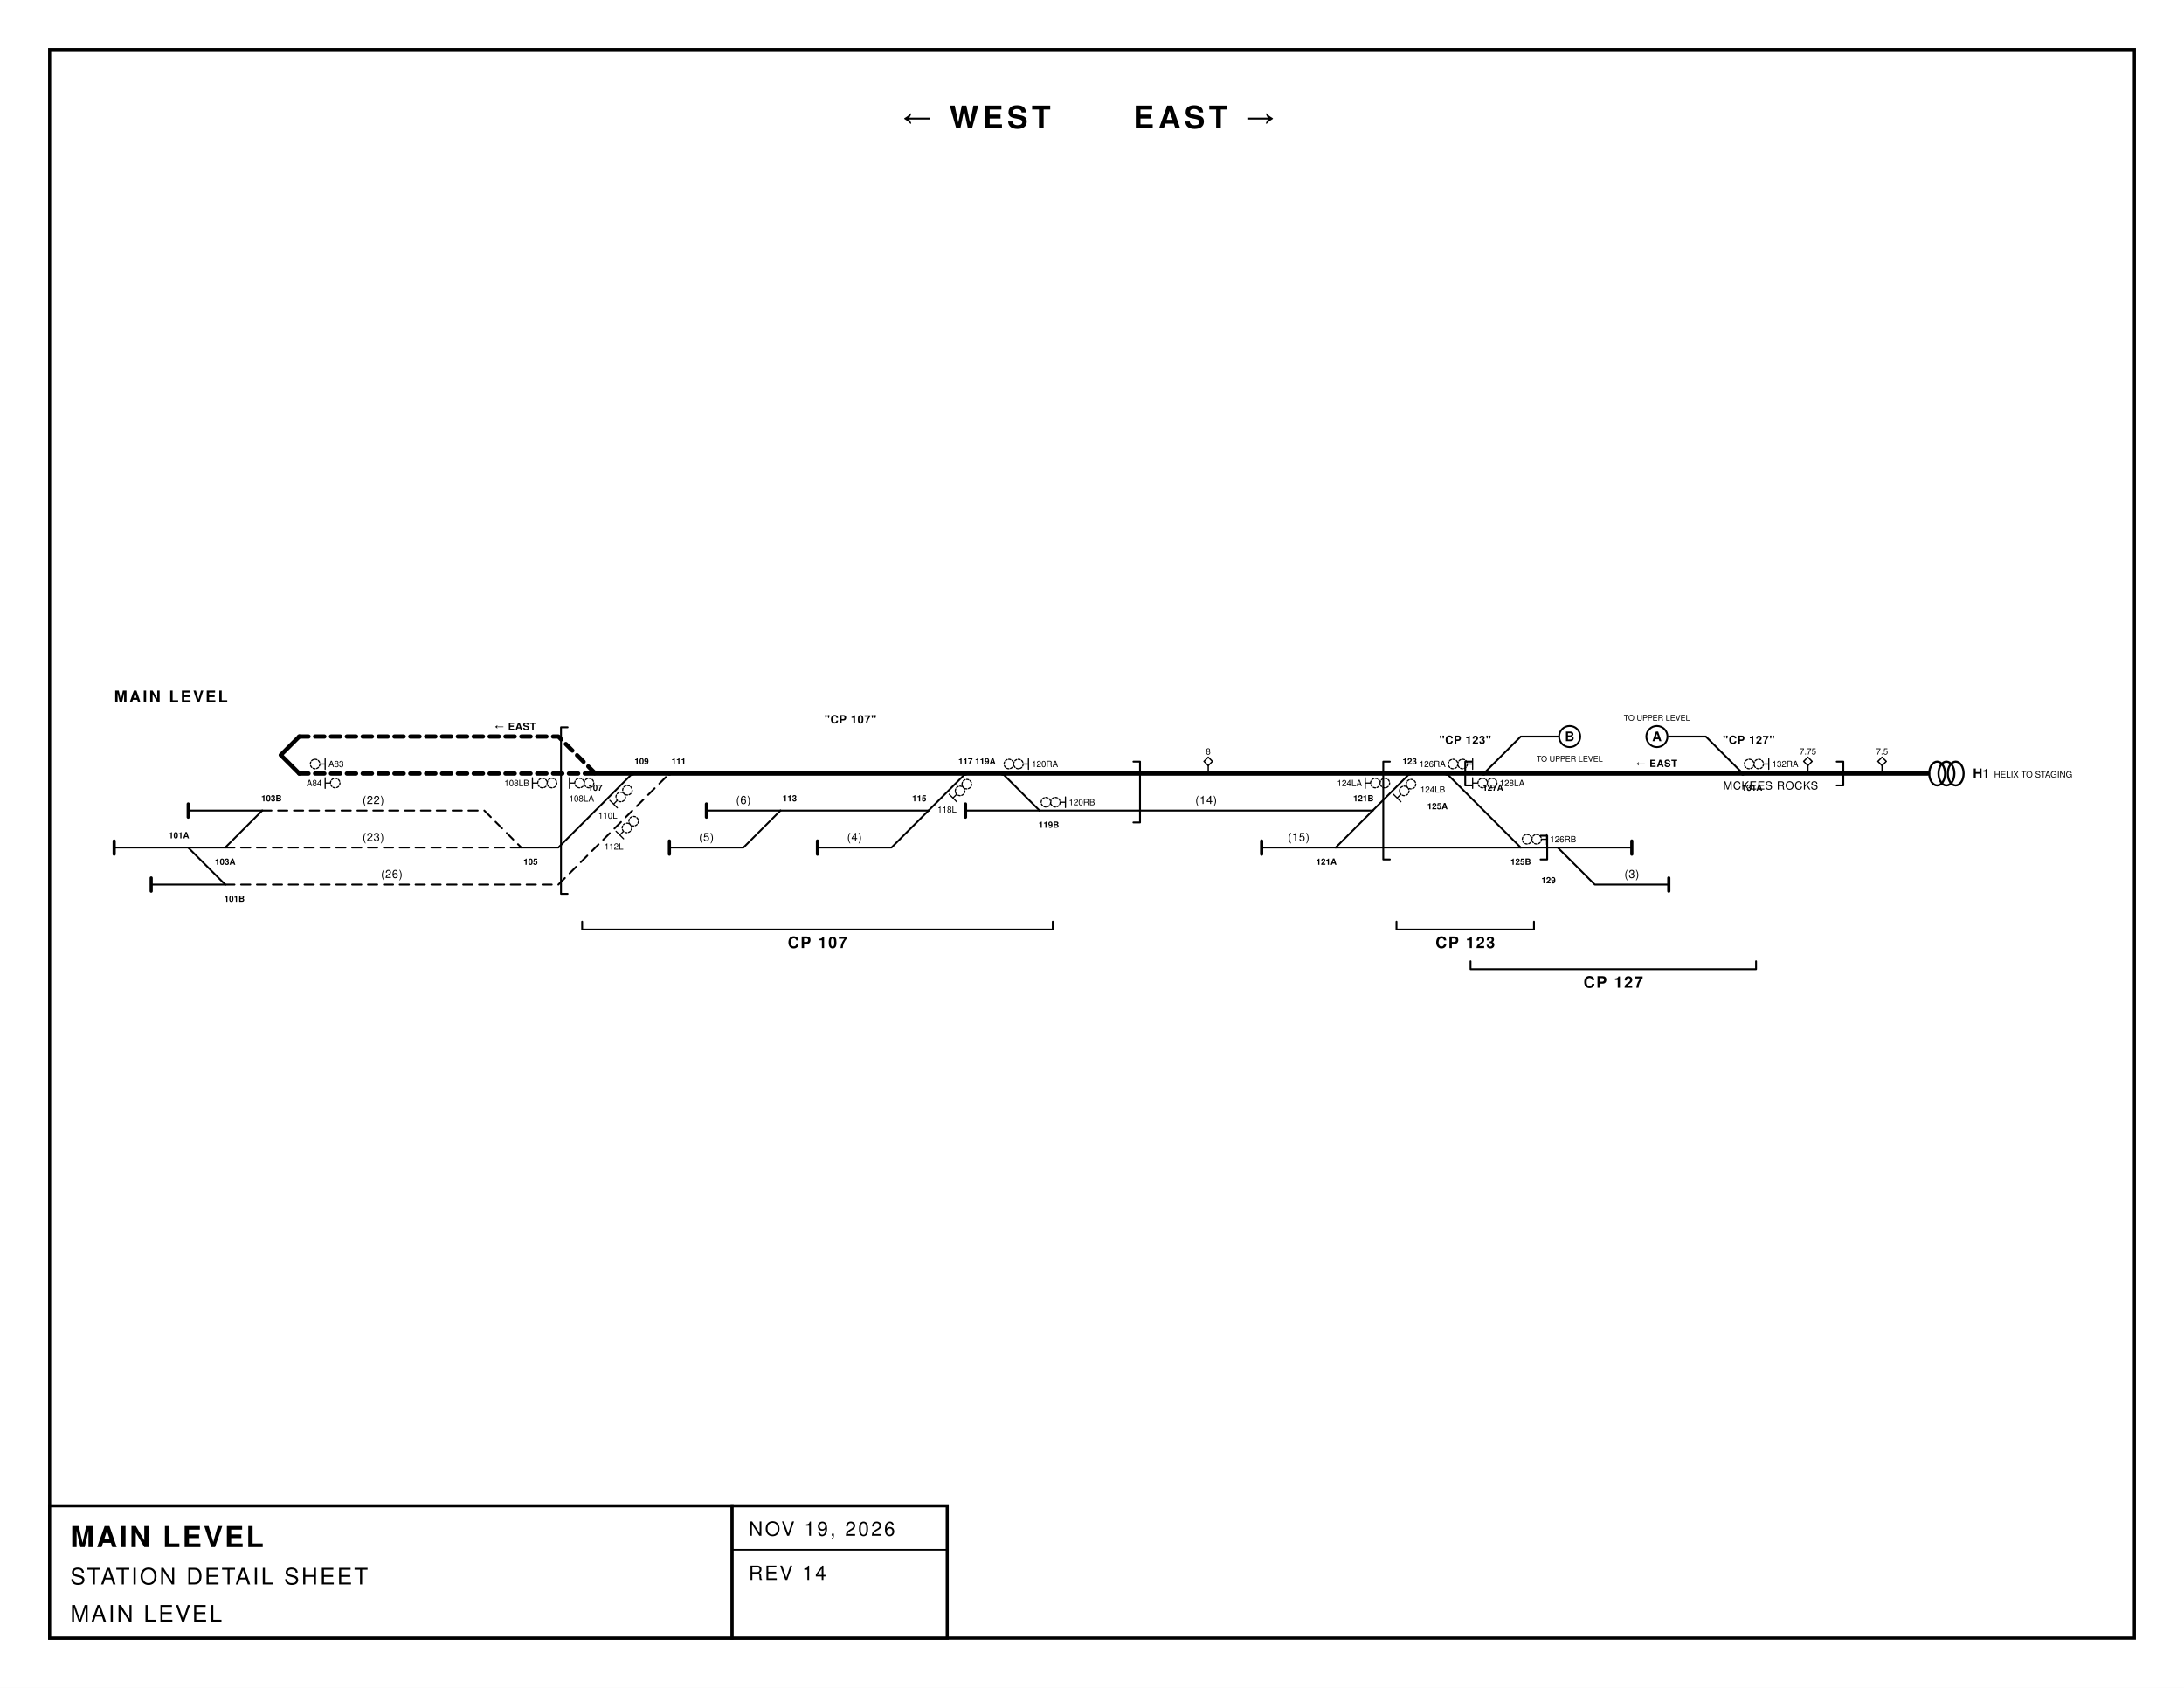
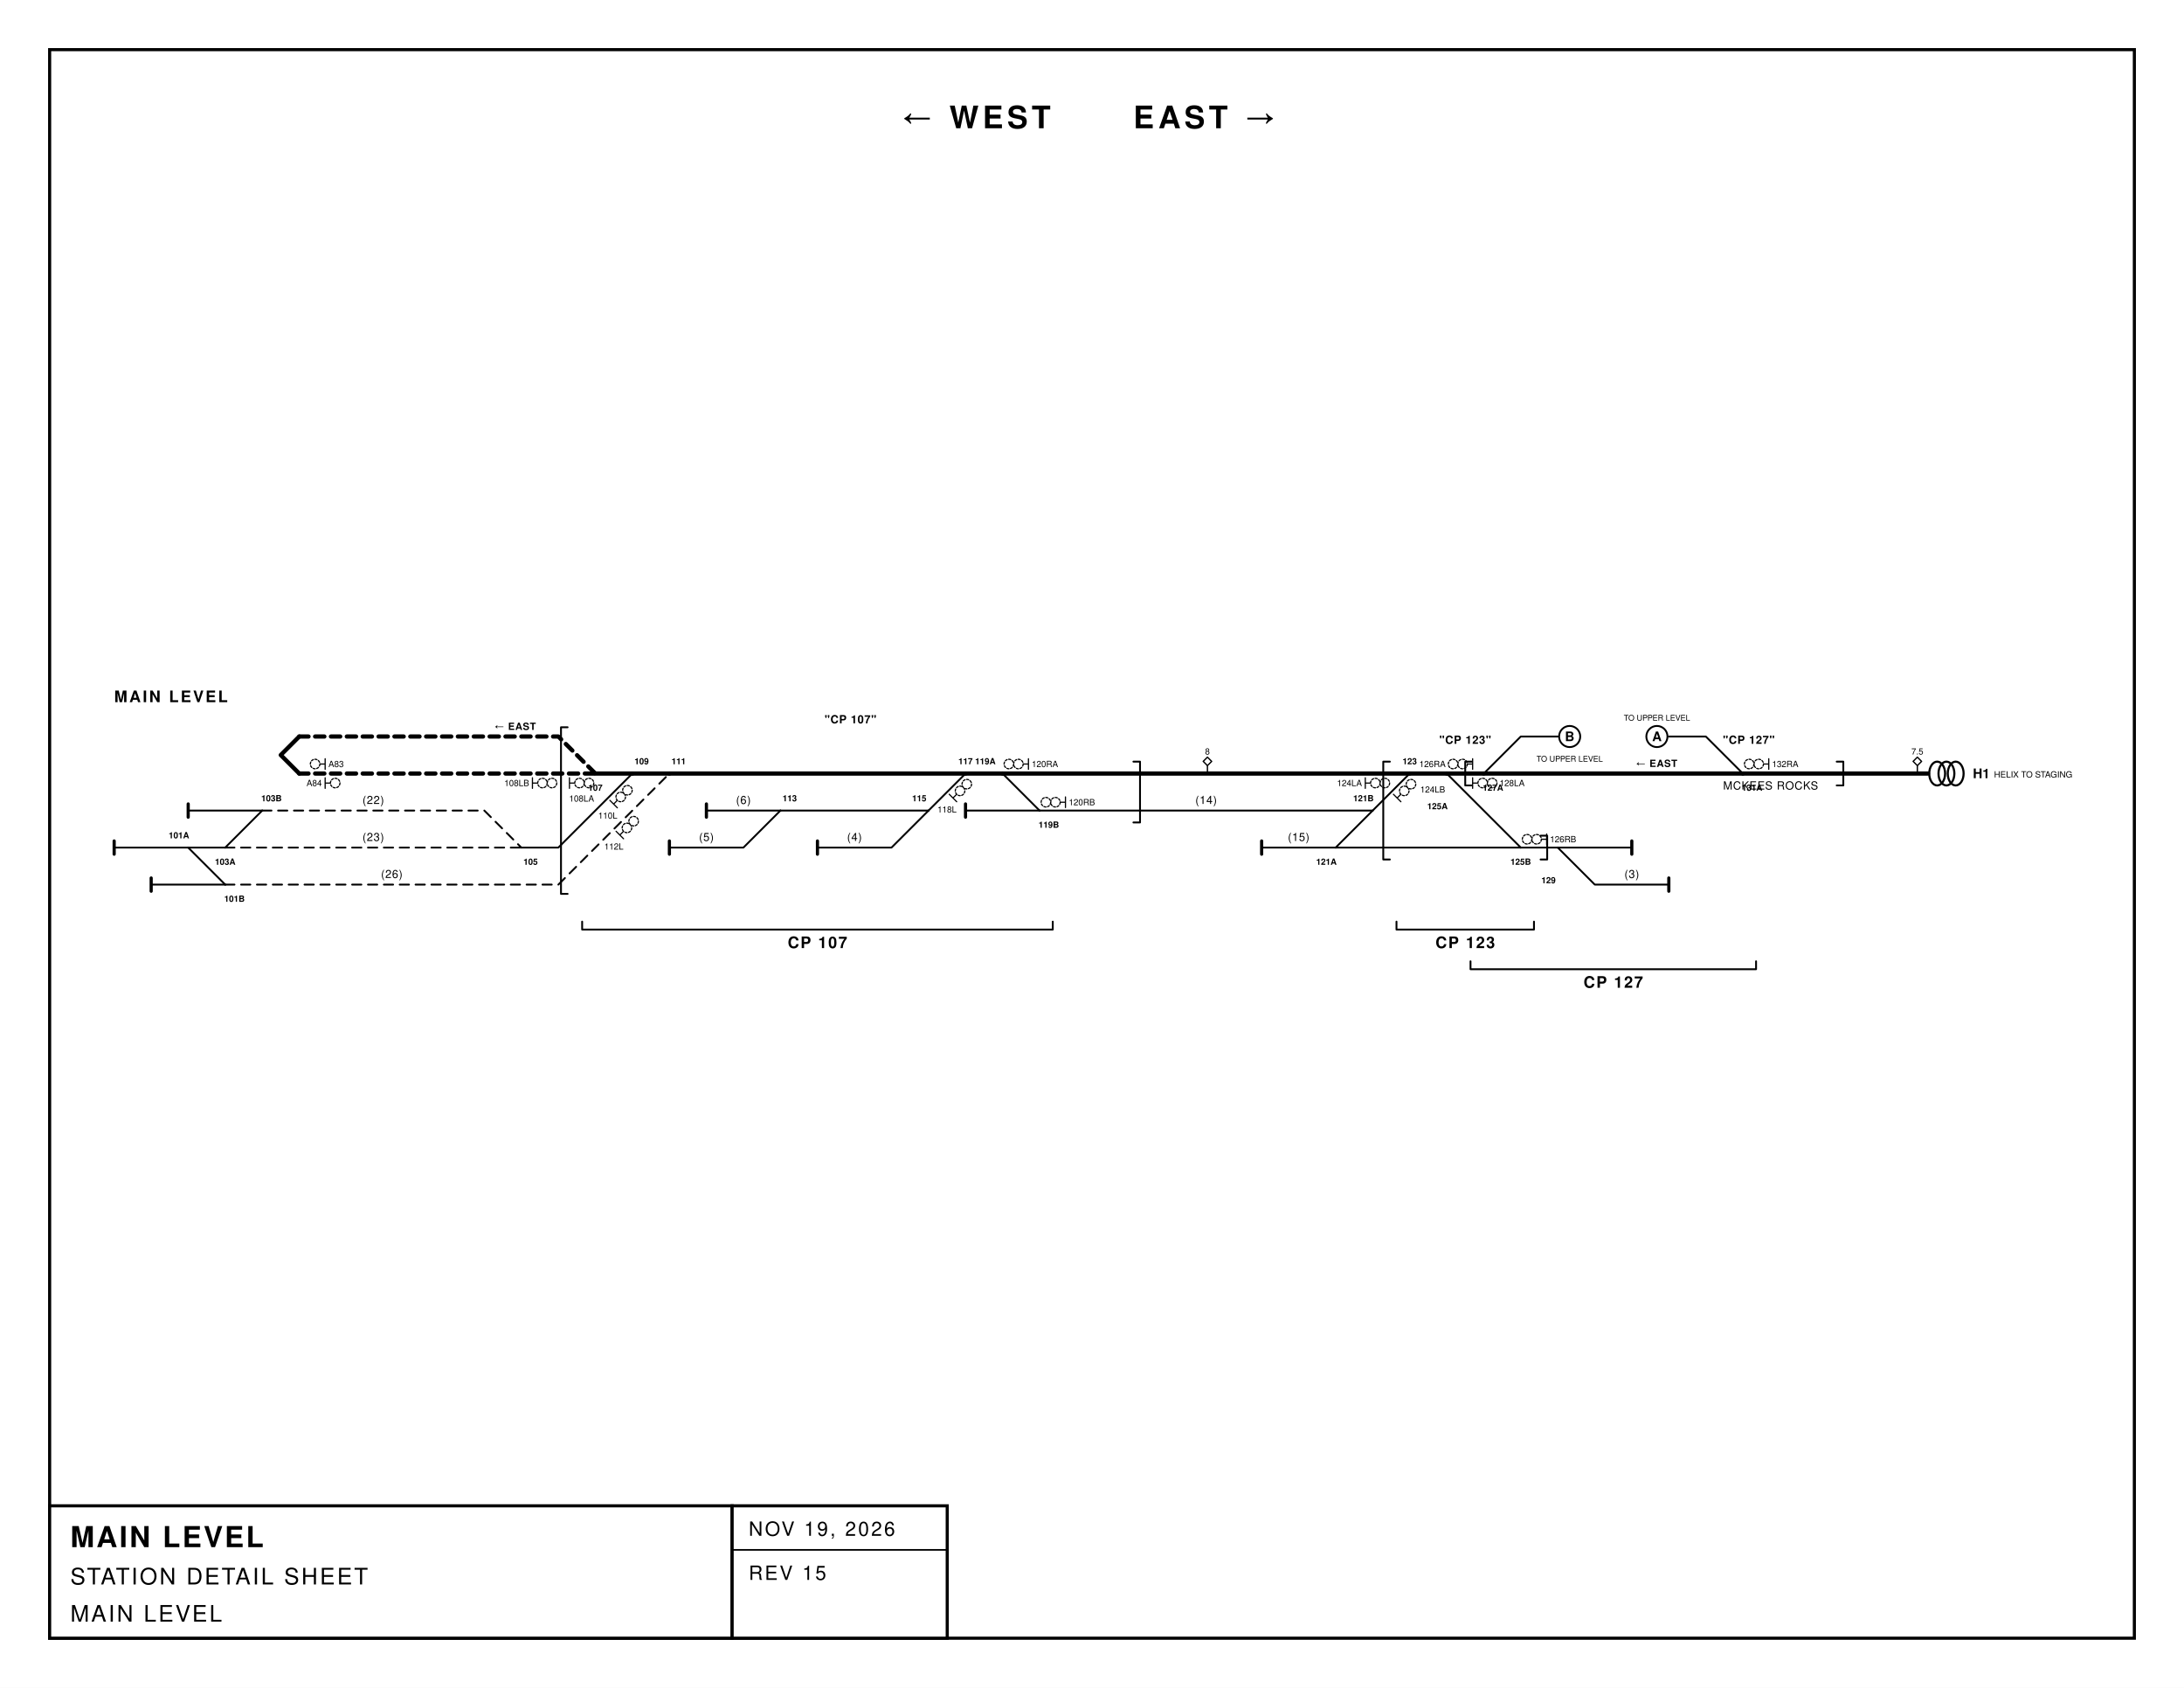
<svg xmlns="http://www.w3.org/2000/svg" viewBox="0 0 1056 816" width="1056" height="816" font-family="'Helvetica Neue',Helvetica,Arial,sans-serif">
  <rect width="1056" height="816" fill="#fff" />
  <rect x="24" y="24" width="1008" height="768" fill="none" stroke="#000" stroke-width="1.5" />
  <g transform="translate(55.2,336.9) scale(0.6392)" fill="none" stroke="#000" stroke-linecap="round" stroke-linejoin="round">
    <path d="M868.0,114.0 L924.0,114.0" stroke-width="1.4" />
    <path d="M924.0,114.0 L1064.0,114.0" stroke-width="1.4" />
    <path d="M1008.0,58.0 L1064.0,114.0" stroke-width="1.4" />
    <path d="M504.0,86.0 L616.0,86.0" stroke-width="1.4" />
    <path d="M448.0,86.0 L504.0,86.0" stroke-width="1.4" />
    <path d="M420.0,114.0 L476.0,114.0 L504.0,86.0" stroke-width="1.4" />
    <path d="M616.0,86.0 L644.0,58.0" stroke-width="1.4" />
    <path d="M532.0,114.0 L588.0,114.0 L616.0,86.0" stroke-width="1.4" />
    <path d="M644.0,58.0 L672.0,58.0" stroke-width="3.2" />
    <path d="M672.0,58.0 L980.0,58.0" stroke-width="3.2" />
    <path d="M392.0,58.0 L420.0,58.0" stroke-width="3.2" />
    <path d="M364.0,58.0 L392.0,58.0" stroke-width="3.2" />
    <path d="M924.0,114.0 L952.0,86.0" stroke-width="1.4" />
    <path d="M308.0,114.0 L336.0,114.0 L392.0,58.0" stroke-width="1.4" />
    <path d="M84.0,114.0 L308.0,114.0" stroke-width="1.4" stroke-dasharray="7 5" />
    <path d="M112.0,86.0 L280.0,86.0 L308.0,114.0" stroke-width="1.4" stroke-dasharray="7 5" />
    <path d="M420.0,58.0 L644.0,58.0" stroke-width="3.2" />
    <path d="M84.0,142.0 L336.0,142.0 L420.0,58.0" stroke-width="1.4" stroke-dasharray="7 5" />
    <path d="M0.0,114.0 L56.0,114.0" stroke-width="1.4" />
    <path d="M56.0,114.0 L84.0,142.0" stroke-width="1.4" />
    <path d="M84.0,114.0 L112.0,86.0" stroke-width="1.4" />
    <path d="M56.0,114.0 L84.0,114.0" stroke-width="1.4" />
    <path d="M980.0,58.0 L1008.0,58.0" stroke-width="3.2" />
    <path d="M1064.0,114.0 L1092.0,114.0" stroke-width="1.4" />
    <path d="M1008.0,58.0 L1036.0,58.0" stroke-width="3.2" />
    <path d="M56.0,86.0 L112.0,86.0" stroke-width="1.4" />
    <path d="M28.0,142.0 L84.0,142.0" stroke-width="1.4" />
    <path d="M140.0,58.0 L364.0,58.0" stroke-width="3.2" stroke-dasharray="7 5" />
    <path d="M140.0,30.0 L336.0,30.0 L364.0,58.0" stroke-width="3.2" stroke-dasharray="7 5" />
-     <path d="M1232.0,58.0 L1372.0,58.0" stroke-width="3.2" />
    <path d="M1036.0,58.0 L1232.0,58.0" stroke-width="3.2" />
    <path d="M1176.0,30.0 L1204.0,30.0 L1232.0,58.0" stroke-width="1.4" />
    <path d="M1036.0,58.0 L1064.0,30.0 L1092.0,30.0" stroke-width="1.4" />
    <path d="M1092.0,114.0 L1148.0,114.0" stroke-width="1.4" />
    <path d="M1092.0,114.0 L1120.0,142.0 L1176.0,142.0" stroke-width="1.4" />
    <path d="M952.0,86.0 L980.0,58.0" stroke-width="1.4" />
    <path d="M700.0,86.0 L952.0,86.0" stroke-width="1.4" />
    <path d="M644.0,86.0 L700.0,86.0" stroke-width="1.4" />
+     <path d="M1232.0,58.0 L1372.0,58.0" stroke-width="3.2" />
    <path d="M672.0,58.0 L700.0,86.0" stroke-width="1.4" />
    <path d="M140.0,30.0 L126.0,44.0 L126.0,44.0 L140.0,58.0" stroke-width="3.2" />
    <path d="M868.0,109.0 L868.0,119.0" stroke-width="2.4" />
    <path d="M448.0,81.0 L448.0,91.0" stroke-width="2.4" />
    <path d="M420.0,109.0 L420.0,119.0" stroke-width="2.4" />
    <path d="M532.0,109.0 L532.0,119.0" stroke-width="2.4" />
    <path d="M0.0,109.0 L0.0,119.0" stroke-width="2.4" />
    <path d="M56.0,81.0 L56.0,91.0" stroke-width="2.4" />
    <path d="M28.0,137.0 L28.0,147.0" stroke-width="2.4" />
-     <ellipse cx="1379.0" cy="58.0" rx="6" ry="9" stroke-width="1.6" />
-     <ellipse cx="1386.0" cy="58.0" rx="6" ry="9" stroke-width="1.6" />
-     <ellipse cx="1393.0" cy="58.0" rx="6" ry="9" stroke-width="1.6" />
    <circle cx="1167.0" cy="30.0" r="8" stroke-width="1.4" fill="#fff" />
    <circle cx="1101.0" cy="30.0" r="8" stroke-width="1.4" fill="#fff" />
    <path d="M1148.0,109.0 L1148.0,119.0" stroke-width="2.4" />
    <path d="M1176.0,137.0 L1176.0,147.0" stroke-width="2.4" />
    <path d="M644.0,81.0 L644.0,91.0" stroke-width="2.4" />
+     <ellipse cx="1379.0" cy="58.0" rx="6" ry="9" stroke-width="1.6" />
+     <ellipse cx="1386.0" cy="58.0" rx="6" ry="9" stroke-width="1.6" />
+     <ellipse cx="1393.0" cy="58.0" rx="6" ry="9" stroke-width="1.6" />
    <path d="M354.0,170 L354.0,176 L710.0,176 L710.0,170" stroke-width="1.4" />
    <path d="M970.0,170 L970.0,176 L1074.0,176 L1074.0,170" stroke-width="1.4" />
    <path d="M1026.0,200 L1026.0,206 L1242.0,206 L1242.0,200" stroke-width="1.4" />
    <path d="M159.6,46.8 L159.6,54.8 M159.6,50.8 L155.6,50.8" stroke-width="0.9" />
    <circle cx="152.0" cy="50.8" r="3.6" stroke-width="0.9" fill="#fff" stroke-dasharray="1.6 1.2" />
    <path d="M159.6,61.2 L159.6,69.2 M159.6,65.2 L163.6,65.2" stroke-width="0.9" />
    <circle cx="167.2" cy="65.2" r="3.6" stroke-width="0.9" fill="#fff" stroke-dasharray="1.6 1.2" />
    <path d="M344.4,61.2 L344.4,69.2 M344.4,65.2 L348.4,65.2" stroke-width="0.9" />
    <circle cx="352.0" cy="65.2" r="3.6" stroke-width="0.9" fill="#fff" stroke-dasharray="1.6 1.2" />
    <circle cx="359.2" cy="65.2" r="3.6" stroke-width="0.9" fill="#fff" stroke-dasharray="1.6 1.2" />
    <path d="M316.4,61.2 L316.4,69.2 M316.4,65.2 L320.4,65.2" stroke-width="0.9" />
    <circle cx="324.0" cy="65.2" r="3.6" stroke-width="0.9" fill="#fff" stroke-dasharray="1.6 1.2" />
    <circle cx="331.2" cy="65.2" r="3.6" stroke-width="0.9" fill="#fff" stroke-dasharray="1.6 1.2" />
    <g transform="translate(377.8,81.1) rotate(-45.0)">
      <path d="M0,-4.0 L0,4.0 M0,0 L4.0,0" stroke-width="0.9" />
      <circle cx="7.6" cy="0" r="3.6" stroke-width="0.9" fill="#fff" stroke-dasharray="1.6 1.2" />
      <circle cx="14.8" cy="0" r="3.6" stroke-width="0.9" fill="#fff" stroke-dasharray="1.6 1.2" />
    </g>
    <g transform="translate(382.5,104.5) rotate(-45.0)">
      <path d="M0,-4.0 L0,4.0 M0,0 L4.0,0" stroke-width="0.9" />
      <circle cx="7.6" cy="0" r="3.6" stroke-width="0.9" fill="#fff" stroke-dasharray="1.6 1.2" />
      <circle cx="14.8" cy="0" r="3.6" stroke-width="0.9" fill="#fff" stroke-dasharray="1.6 1.2" />
    </g>
    <g transform="translate(634.5,76.5) rotate(-45.0)">
      <path d="M0,-4.0 L0,4.0 M0,0 L4.0,0" stroke-width="0.9" />
      <circle cx="7.6" cy="0" r="3.6" stroke-width="0.9" fill="#fff" stroke-dasharray="1.6 1.2" />
      <circle cx="14.8" cy="0" r="3.6" stroke-width="0.9" fill="#fff" stroke-dasharray="1.6 1.2" />
    </g>
    <path d="M691.6,46.8 L691.6,54.8 M691.6,50.8 L687.6,50.8" stroke-width="0.9" />
    <circle cx="684.0" cy="50.8" r="3.6" stroke-width="0.9" fill="#fff" stroke-dasharray="1.6 1.2" />
    <circle cx="676.8" cy="50.8" r="3.6" stroke-width="0.9" fill="#fff" stroke-dasharray="1.6 1.2" />
    <path d="M719.6,75.7 L719.6,83.7 M719.6,79.7 L715.6,79.7" stroke-width="0.9" />
    <circle cx="712.0" cy="79.7" r="3.6" stroke-width="0.9" fill="#fff" stroke-dasharray="1.6 1.2" />
    <circle cx="704.8" cy="79.7" r="3.6" stroke-width="0.9" fill="#fff" stroke-dasharray="1.6 1.2" />
    <path d="M946.4,61.2 L946.4,69.2 M946.4,65.2 L950.4,65.2" stroke-width="0.9" />
    <circle cx="954.0" cy="65.2" r="3.6" stroke-width="0.9" fill="#fff" stroke-dasharray="1.6 1.2" />
    <circle cx="961.2" cy="65.2" r="3.6" stroke-width="0.9" fill="#fff" stroke-dasharray="1.6 1.2" />
    <g transform="translate(970.5,76.5) rotate(-45.0)">
      <path d="M0,-4.0 L0,4.0 M0,0 L4.0,0" stroke-width="0.9" />
      <circle cx="7.6" cy="0" r="3.6" stroke-width="0.9" fill="#fff" stroke-dasharray="1.6 1.2" />
      <circle cx="14.8" cy="0" r="3.6" stroke-width="0.9" fill="#fff" stroke-dasharray="1.6 1.2" />
    </g>
    <path d="M1027.6,46.8 L1027.6,54.8 M1027.6,50.8 L1023.6,50.8" stroke-width="0.9" />
    <circle cx="1020.0" cy="50.8" r="3.6" stroke-width="0.9" fill="#fff" stroke-dasharray="1.6 1.2" />
    <circle cx="1012.8" cy="50.8" r="3.6" stroke-width="0.9" fill="#fff" stroke-dasharray="1.6 1.2" />
    <path d="M1083.6,103.7 L1083.6,111.7 M1083.6,107.7 L1079.6,107.7" stroke-width="0.9" />
    <circle cx="1076.0" cy="107.7" r="3.6" stroke-width="0.9" fill="#fff" stroke-dasharray="1.6 1.2" />
    <circle cx="1068.8" cy="107.7" r="3.6" stroke-width="0.9" fill="#fff" stroke-dasharray="1.6 1.2" />
    <path d="M1027.6,61.2 L1027.6,69.2 M1027.6,65.2 L1031.6,65.2" stroke-width="0.9" />
    <circle cx="1035.2" cy="65.2" r="3.6" stroke-width="0.9" fill="#fff" stroke-dasharray="1.6 1.2" />
    <circle cx="1042.4" cy="65.2" r="3.6" stroke-width="0.9" fill="#fff" stroke-dasharray="1.6 1.2" />
    <path d="M1251.6,46.8 L1251.6,54.8 M1251.6,50.8 L1247.6,50.8" stroke-width="0.9" />
    <circle cx="1244.0" cy="50.8" r="3.6" stroke-width="0.9" fill="#fff" stroke-dasharray="1.6 1.2" />
    <circle cx="1236.8" cy="50.8" r="3.6" stroke-width="0.9" fill="#fff" stroke-dasharray="1.6 1.2" />
    <path d="M343.0,23.0 L338.0,23.0 L338.0,149.0 L343.0,149.0" stroke-width="1.4" />
    <path d="M771.0,49.0 L776.0,49.0 L776.0,95.0 L771.0,95.0" stroke-width="1.4" />
    <path d="M965.0,49.0 L960.0,49.0 L960.0,123.0 L965.0,123.0" stroke-width="1.4" />
    <path d="M1079.0,105.0 L1084.0,105.0 L1084.0,123.0 L1079.0,123.0" stroke-width="1.4" />
    <path d="M1027.0,49.0 L1022.0,49.0 L1022.0,67.0 L1027.0,67.0" stroke-width="1.4" />
    <path d="M1303.0,49.0 L1308.0,49.0 L1308.0,67.0 L1303.0,67.0" stroke-width="1.4" />
-     <path d="M1281.2,58.0 L1281.2,52.0" stroke-width="1" />
-     <path d="M1281.2,45.6 L1284.4,48.8 L1281.2,52.0 L1278.0,48.8 Z" stroke-width="1" fill="#fff" />
-     <path d="M827.6,58.0 L827.6,52.0" stroke-width="1" />
-     <path d="M827.6,45.6 L830.8,48.8 L827.6,52.0 L824.4,48.8 Z" stroke-width="1" fill="#fff" />
-     <path d="M1337.3,58.0 L1337.3,52.0" stroke-width="1" />
-     <path d="M1337.3,45.6 L1340.5,48.8 L1337.3,52.0 L1334.1,48.8 Z" stroke-width="1" fill="#fff" />
+     <path d="M1364.0,58.0 L1364.0,52.0" stroke-width="1" />
+     <path d="M1364.0,45.6 L1367.2,48.8 L1364.0,52.0 L1360.8,48.8 Z" stroke-width="1" fill="#fff" />
+     <path d="M827.0,58.0 L827.0,52.0" stroke-width="1" />
+     <path d="M827.0,45.6 L830.2,48.8 L827.0,52.0 L823.8,48.8 Z" stroke-width="1" fill="#fff" />
    <text x="0.0" y="4.0" font-size="12" text-anchor="start" font-weight="bold" fill="#000" stroke="none" letter-spacing="1.5">MAIN LEVEL</text>
+     <text x="1167.0" y="33.5" font-size="10" text-anchor="middle" font-weight="bold" fill="#000" stroke="none">A</text>
+     <text x="1101.0" y="33.5" font-size="10" text-anchor="middle" font-weight="bold" fill="#000" stroke="none">B</text>
    <text x="1406.0" y="61.5" font-size="10" text-anchor="start" font-weight="bold" fill="#000" stroke="none">H1</text>
    <text x="1422.0" y="61.0" font-size="6.5" text-anchor="start" font-weight="normal" fill="#000" stroke="none">HELIX TO STAGING</text>
-     <text x="1167.0" y="33.5" font-size="10" text-anchor="middle" font-weight="bold" fill="#000" stroke="none">A</text>
-     <text x="1101.0" y="33.5" font-size="10" text-anchor="middle" font-weight="bold" fill="#000" stroke="none">B</text>
    <text x="532.0" y="190.0" font-size="12" text-anchor="middle" font-weight="bold" fill="#000" stroke="none" letter-spacing="1">CP 107</text>
    <text x="1022.0" y="190.0" font-size="12" text-anchor="middle" font-weight="bold" fill="#000" stroke="none" letter-spacing="1">CP 123</text>
    <text x="1134.0" y="220.0" font-size="12" text-anchor="middle" font-weight="bold" fill="#000" stroke="none" letter-spacing="1">CP 127</text>
    <text x="373.4" y="92.1" font-size="6.5" text-anchor="middle" font-weight="normal" fill="#000" stroke="none">110L</text>
    <text x="364.0" y="71.0" font-size="6.5" text-anchor="middle" font-weight="bold" fill="#000" stroke="none">107</text>
    <text x="1043.0" y="71.0" font-size="6.5" text-anchor="middle" font-weight="bold" fill="#000" stroke="none">127A</text>
    <text x="1048.0" y="67.5" font-size="6.5" text-anchor="start" font-weight="normal" fill="#000" stroke="none">128LA</text>
    <text x="1253.0" y="70.1" font-size="8.5" text-anchor="middle" font-weight="normal" fill="#000" stroke="none" letter-spacing="0.4">MCKEES ROCKS</text>
    <text x="1239.0" y="71.0" font-size="6.5" text-anchor="middle" font-weight="bold" fill="#000" stroke="none">131A</text>
    <text x="353.6" y="79.2" font-size="6.5" text-anchor="middle" font-weight="normal" fill="#000" stroke="none">108LA</text>
    <text x="943.9" y="67.5" font-size="6.5" text-anchor="end" font-weight="normal" fill="#000" stroke="none">124LA</text>
    <text x="162.1" y="53.1" font-size="6.5" text-anchor="start" font-weight="normal" fill="#000" stroke="none">A83</text>
    <text x="313.9" y="67.5" font-size="6.5" text-anchor="end" font-weight="normal" fill="#000" stroke="none">108LB</text>
    <text x="722.1" y="82.0" font-size="6.5" text-anchor="start" font-weight="normal" fill="#000" stroke="none">120RB</text>
    <text x="988.0" y="72.4" font-size="6.5" text-anchor="start" font-weight="normal" fill="#000" stroke="none">124LB</text>
    <text x="1007.2" y="53.1" font-size="6.5" text-anchor="end" font-weight="normal" fill="#000" stroke="none">126RA</text>
    <text x="1086.1" y="110.0" font-size="6.5" text-anchor="start" font-weight="normal" fill="#000" stroke="none">126RB</text>
    <text x="1254.1" y="53.1" font-size="6.5" text-anchor="start" font-weight="normal" fill="#000" stroke="none">132RA</text>
-     <text x="1281.2" y="43.6" font-size="6.5" text-anchor="middle" font-weight="normal" fill="#000" stroke="none">7.75</text>
    <text x="945.0" y="79.0" font-size="6.5" text-anchor="middle" font-weight="bold" fill="#000" stroke="none">121B</text>
    <text x="659.0" y="51.0" font-size="6.5" text-anchor="middle" font-weight="bold" fill="#000" stroke="none">119A</text>
    <text x="694.1" y="53.1" font-size="6.5" text-anchor="start" font-weight="normal" fill="#000" stroke="none">120RA</text>
    <text x="1166.7" y="53.0" font-size="7.5" text-anchor="middle" font-weight="bold" fill="#000" stroke="none" letter-spacing="0.4">← EAST</text>
    <text x="157.1" y="67.5" font-size="6.5" text-anchor="end" font-weight="normal" fill="#000" stroke="none">A84</text>
    <text x="644.0" y="51.0" font-size="6.5" text-anchor="middle" font-weight="bold" fill="#000" stroke="none">117</text>
    <text x="1167.0" y="18.0" font-size="6" text-anchor="middle" font-weight="normal" fill="#000" stroke="none">TO UPPER LEVEL</text>
    <text x="1101.0" y="49.0" font-size="6" text-anchor="middle" font-weight="normal" fill="#000" stroke="none">TO UPPER LEVEL</text>
    <text x="1001.0" y="85.0" font-size="6.5" text-anchor="middle" font-weight="bold" fill="#000" stroke="none">125A</text>
    <text x="980.0" y="51.0" font-size="6.5" text-anchor="middle" font-weight="bold" fill="#000" stroke="none">123</text>
    <text x="630.0" y="87.5" font-size="6.5" text-anchor="middle" font-weight="normal" fill="#000" stroke="none">118L</text>
    <text x="303.3" y="25.0" font-size="7.5" text-anchor="middle" font-weight="bold" fill="#000" stroke="none" letter-spacing="0.4">← EAST</text>
    <text x="378.0" y="115.5" font-size="6.5" text-anchor="middle" font-weight="normal" fill="#000" stroke="none">112L</text>
    <text x="1085.0" y="141.0" font-size="6.5" text-anchor="middle" font-weight="bold" fill="#000" stroke="none">129</text>
    <text x="1064.0" y="127.0" font-size="6.5" text-anchor="middle" font-weight="bold" fill="#000" stroke="none">125B</text>
    <text x="49.0" y="107.0" font-size="6.5" text-anchor="middle" font-weight="bold" fill="#000" stroke="none">101A</text>
    <text x="119.0" y="79.0" font-size="6.5" text-anchor="middle" font-weight="bold" fill="#000" stroke="none">103B</text>
    <text x="1236.5" y="35.5" font-size="8.5" text-anchor="middle" font-weight="bold" fill="#000" stroke="none" letter-spacing="0.4">"CP 127"</text>
    <text x="399.0" y="51.0" font-size="6.5" text-anchor="middle" font-weight="bold" fill="#000" stroke="none">109</text>
    <text x="84.0" y="127.0" font-size="6.5" text-anchor="middle" font-weight="bold" fill="#000" stroke="none">103A</text>
    <text x="1022.0" y="35.5" font-size="8.5" text-anchor="middle" font-weight="bold" fill="#000" stroke="none" letter-spacing="0.4">"CP 123"</text>
    <text x="896.0" y="109.0" font-size="8.5" text-anchor="middle" font-weight="normal" fill="#000" stroke="none" letter-spacing="0.4">(15)</text>
    <text x="476.0" y="81.0" font-size="8.5" text-anchor="middle" font-weight="normal" fill="#000" stroke="none" letter-spacing="0.4">(6)</text>
    <text x="826.0" y="81.0" font-size="8.5" text-anchor="middle" font-weight="normal" fill="#000" stroke="none" letter-spacing="0.4">(14)</text>
+     <text x="1364.0" y="43.6" font-size="6.5" text-anchor="middle" font-weight="normal" fill="#000" stroke="none">7.5</text>
    <text x="609.0" y="79.0" font-size="6.5" text-anchor="middle" font-weight="bold" fill="#000" stroke="none">115</text>
    <text x="448.0" y="109.0" font-size="8.5" text-anchor="middle" font-weight="normal" fill="#000" stroke="none" letter-spacing="0.4">(5)</text>
    <text x="560.0" y="109.0" font-size="8.5" text-anchor="middle" font-weight="normal" fill="#000" stroke="none" letter-spacing="0.4">(4)</text>
    <text x="196.0" y="109.0" font-size="8.5" text-anchor="middle" font-weight="normal" fill="#000" stroke="none" letter-spacing="0.4">(23)</text>
    <text x="196.0" y="81.0" font-size="8.5" text-anchor="middle" font-weight="normal" fill="#000" stroke="none" letter-spacing="0.4">(22)</text>
    <text x="210.0" y="137.0" font-size="8.5" text-anchor="middle" font-weight="normal" fill="#000" stroke="none" letter-spacing="0.4">(26)</text>
    <text x="1148.0" y="137.0" font-size="8.5" text-anchor="middle" font-weight="normal" fill="#000" stroke="none" letter-spacing="0.4">(3)</text>
-     <text x="827.6" y="43.6" font-size="6.5" text-anchor="middle" font-weight="normal" fill="#000" stroke="none">8</text>
+     <text x="827.0" y="43.6" font-size="6.5" text-anchor="middle" font-weight="normal" fill="#000" stroke="none">8</text>
    <text x="427.0" y="51.0" font-size="6.5" text-anchor="middle" font-weight="bold" fill="#000" stroke="none">111</text>
    <text x="917.0" y="127.0" font-size="6.5" text-anchor="middle" font-weight="bold" fill="#000" stroke="none">121A</text>
    <text x="707.0" y="99.0" font-size="6.5" text-anchor="middle" font-weight="bold" fill="#000" stroke="none">119B</text>
    <text x="511.0" y="79.0" font-size="6.5" text-anchor="middle" font-weight="bold" fill="#000" stroke="none">113</text>
    <text x="315.0" y="127.0" font-size="6.5" text-anchor="middle" font-weight="bold" fill="#000" stroke="none">105</text>
    <text x="91.0" y="155.0" font-size="6.5" text-anchor="middle" font-weight="bold" fill="#000" stroke="none">101B</text>
    <text x="557.0" y="20.0" font-size="8.5" text-anchor="middle" font-weight="bold" fill="#000" stroke="none" letter-spacing="0.4">"CP 107"</text>
-     <text x="1337.3" y="43.6" font-size="6.5" text-anchor="middle" font-weight="normal" fill="#000" stroke="none">7.5</text>
  </g>
  <text x="508.0" y="62" font-size="15" text-anchor="end" font-weight="bold" letter-spacing="2">← WEST</text>
  <text x="548.0" y="62" font-size="15" text-anchor="start" font-weight="bold" letter-spacing="2">EAST →</text>
  <rect x="24" y="728" width="330" height="64" fill="#fff" stroke="#000" stroke-width="1.5" />
  <text x="34" y="748" font-size="14" font-weight="bold" letter-spacing="1">MAIN LEVEL</text>
  <text x="34" y="766" font-size="11" font-weight="normal" letter-spacing="1">STATION DETAIL SHEET</text>
  <text x="34" y="784" font-size="11" font-weight="normal" letter-spacing="1">MAIN LEVEL</text>
  <rect x="354" y="728" width="104" height="64" fill="#fff" stroke="#000" stroke-width="1.5" />
  <text x="362" y="742.5" font-size="9.5" letter-spacing="1">NOV 19, 2026</text>
  <path d="M354,749.3 L458,749.3" stroke="#000" stroke-width="0.8" />
-   <text x="362" y="763.8" font-size="9.5" letter-spacing="1">REV 14</text>
+   <text x="362" y="763.8" font-size="9.5" letter-spacing="1">REV 15</text>
</svg>
